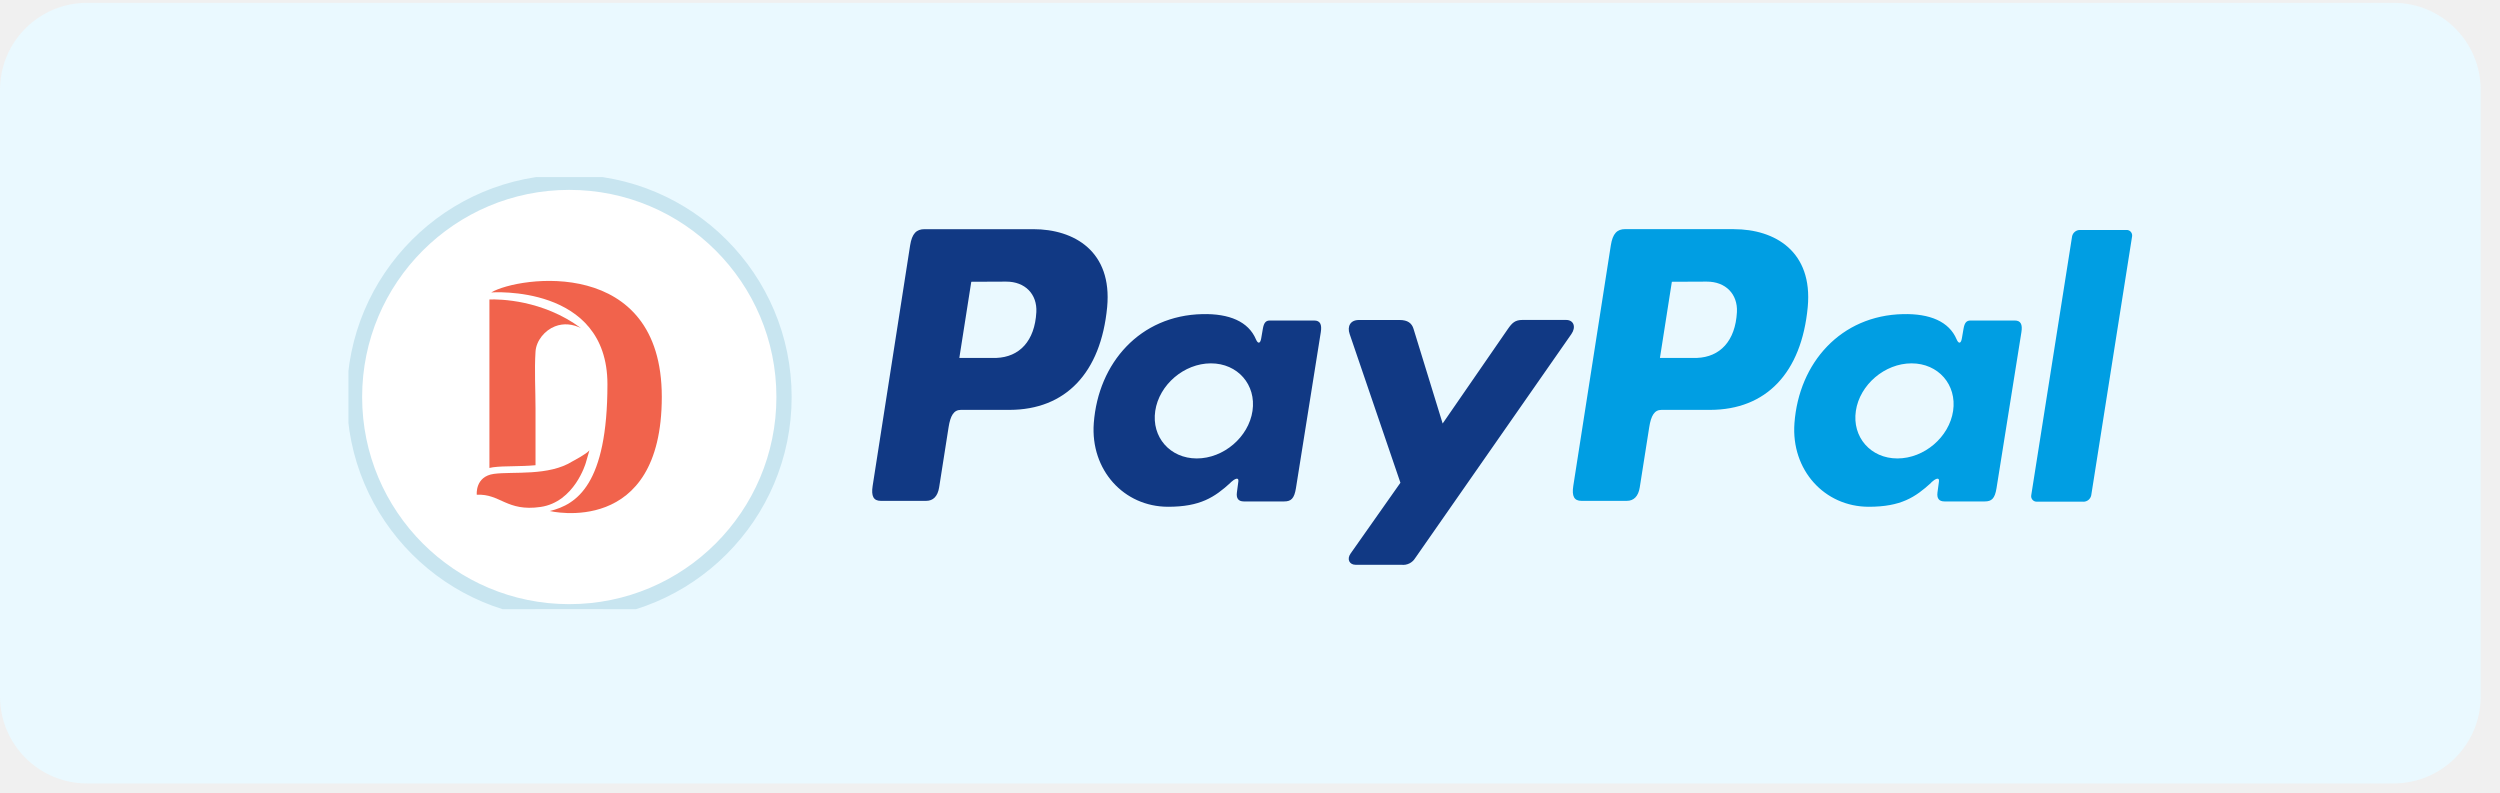
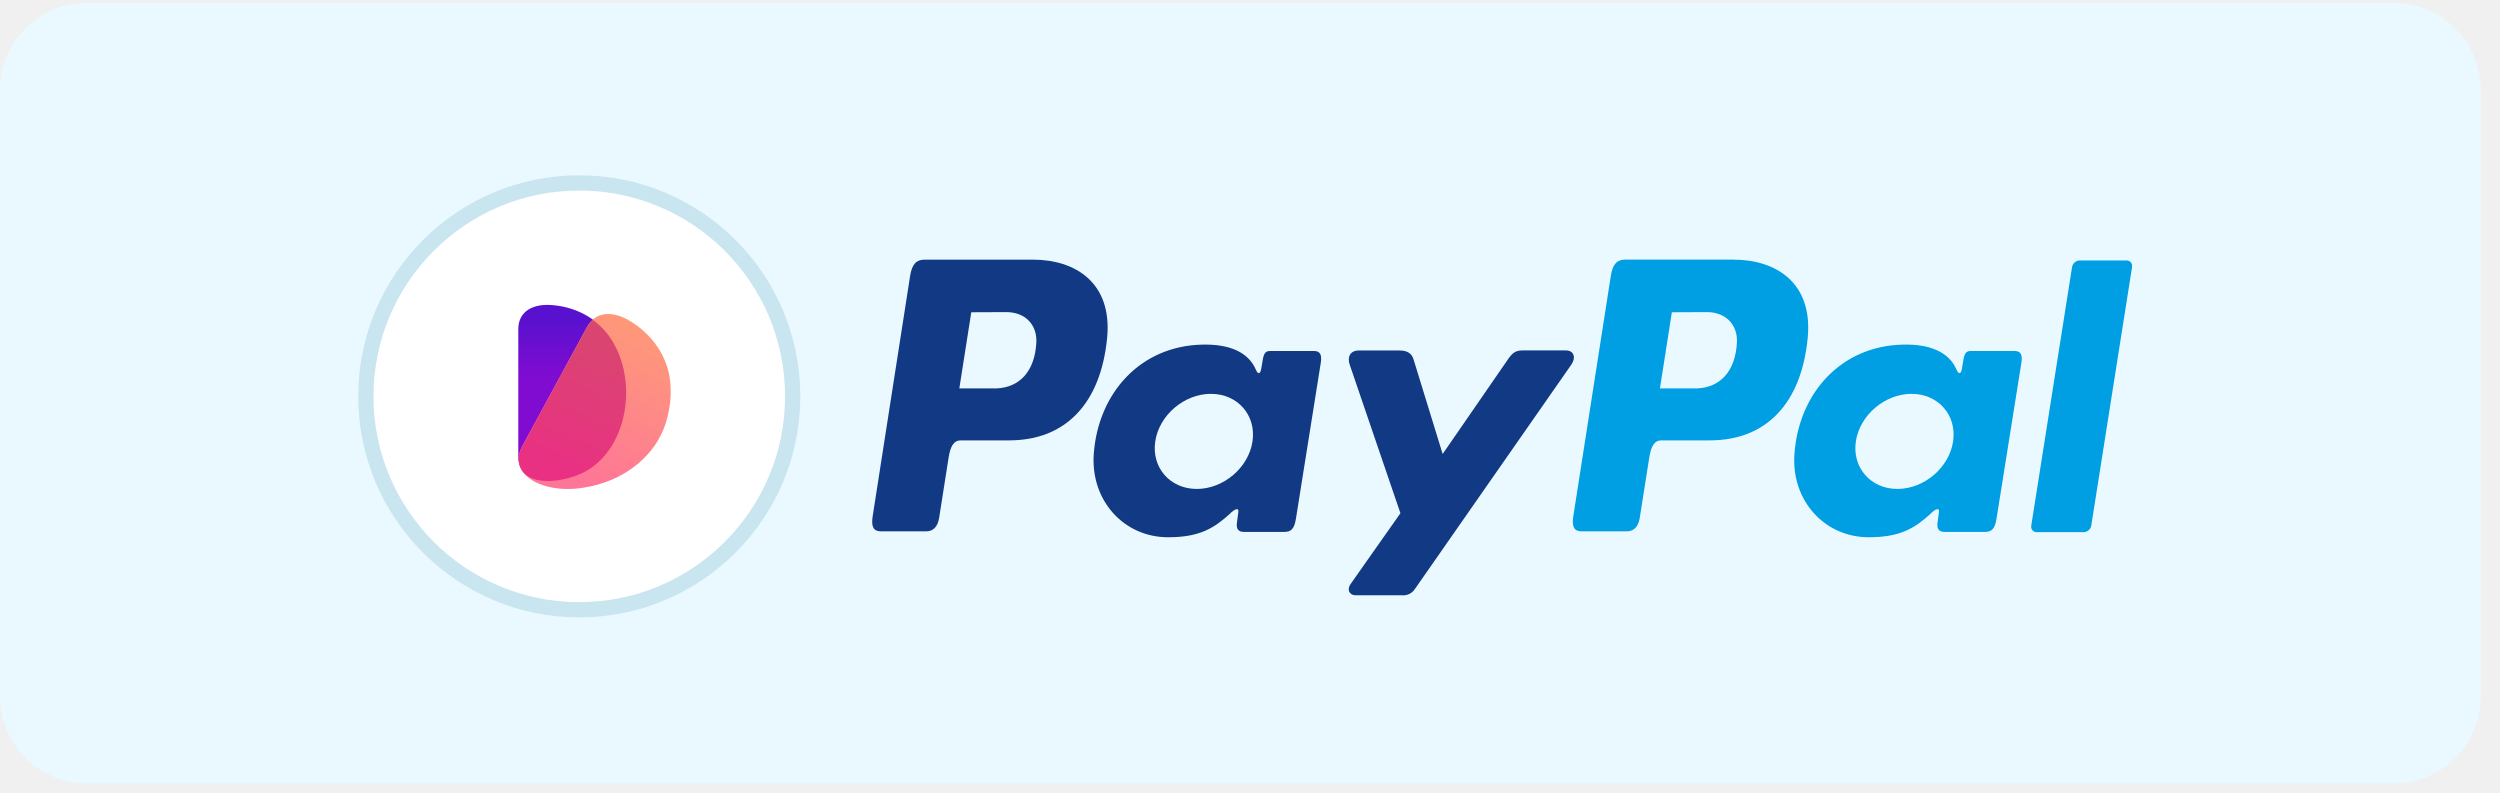
<svg xmlns="http://www.w3.org/2000/svg" width="82" height="26" viewBox="0 0 82 26" fill="none">
-   <rect y="0.093" width="81.367" height="25.604" rx="2.857" fill="#EAF9FF" />
-   <g clip-path="url(#clip0_4587_8094)">
-     <path fill-rule="evenodd" clip-rule="evenodd" d="M33.892 7.517C35.24 7.517 36.485 8.249 36.315 10.072C36.108 12.239 34.947 13.439 33.115 13.444H31.515C31.285 13.444 31.173 13.632 31.113 14.017L30.804 15.985C30.757 16.282 30.605 16.428 30.38 16.428H28.89C28.653 16.428 28.57 16.277 28.623 15.937L29.852 8.049C29.913 7.661 30.059 7.517 30.324 7.517H33.889H33.892ZM31.466 11.74H32.679C33.438 11.711 33.941 11.186 33.992 10.238C34.023 9.653 33.627 9.234 32.999 9.237L31.858 9.242L31.466 11.74ZM40.363 15.825C40.499 15.701 40.638 15.637 40.618 15.79L40.57 16.155C40.545 16.346 40.62 16.447 40.798 16.447H42.121C42.344 16.447 42.452 16.357 42.507 16.012L43.322 10.896C43.363 10.639 43.3 10.513 43.105 10.513H41.65C41.519 10.513 41.455 10.586 41.421 10.786L41.367 11.101C41.34 11.265 41.264 11.294 41.194 11.129C40.947 10.545 40.318 10.283 39.44 10.303C37.399 10.346 36.024 11.895 35.876 13.88C35.763 15.416 36.863 16.622 38.314 16.622C39.366 16.622 39.837 16.313 40.367 15.828L40.363 15.825ZM39.255 15.037C38.377 15.037 37.765 14.336 37.892 13.478C38.019 12.619 38.84 11.918 39.718 11.918C40.596 11.918 41.209 12.619 41.082 13.478C40.955 14.336 40.134 15.037 39.255 15.037ZM45.911 10.496H44.57C44.293 10.496 44.181 10.703 44.269 10.957L45.934 15.834L44.3 18.155C44.163 18.349 44.27 18.525 44.462 18.525H45.97C46.058 18.536 46.147 18.52 46.227 18.481C46.306 18.442 46.372 18.381 46.418 18.306L51.541 10.958C51.699 10.732 51.625 10.494 51.366 10.494H49.938C49.694 10.494 49.596 10.591 49.455 10.795L47.319 13.891L46.364 10.787C46.309 10.6 46.169 10.496 45.912 10.496H45.911Z" fill="#113984" />
-     <path fill-rule="evenodd" clip-rule="evenodd" d="M56.871 7.517C58.22 7.517 59.464 8.249 59.294 10.072C59.088 12.239 57.927 13.439 56.095 13.444H54.495C54.265 13.444 54.154 13.632 54.094 14.017L53.784 15.985C53.738 16.282 53.585 16.428 53.36 16.428H51.871C51.633 16.428 51.551 16.277 51.604 15.937L52.835 8.047C52.896 7.659 53.041 7.515 53.306 7.515H56.871V7.517ZM54.446 11.74H55.658C56.417 11.711 56.92 11.186 56.971 10.238C57.002 9.653 56.607 9.234 55.978 9.237L54.837 9.242L54.446 11.74ZM63.343 15.825C63.479 15.701 63.617 15.637 63.598 15.79L63.549 16.155C63.524 16.346 63.6 16.447 63.777 16.447H65.1C65.323 16.447 65.431 16.357 65.486 16.012L66.302 10.896C66.343 10.639 66.28 10.513 66.085 10.513H64.632C64.501 10.513 64.437 10.586 64.403 10.786L64.349 11.101C64.321 11.265 64.246 11.294 64.176 11.129C63.929 10.545 63.299 10.283 62.421 10.303C60.381 10.346 59.005 11.895 58.858 13.88C58.744 15.416 59.844 16.622 61.295 16.622C62.348 16.622 62.819 16.313 63.349 15.828L63.343 15.825ZM62.235 15.037C61.357 15.037 60.745 14.336 60.872 13.478C60.999 12.619 61.821 11.918 62.699 11.918C63.577 11.918 64.189 12.619 64.062 13.478C63.935 14.336 63.114 15.037 62.235 15.037ZM68.338 16.455H66.81C66.784 16.456 66.757 16.452 66.733 16.442C66.708 16.431 66.686 16.416 66.668 16.396C66.65 16.376 66.637 16.353 66.629 16.327C66.622 16.302 66.62 16.275 66.624 16.249L67.965 7.749C67.978 7.691 68.01 7.639 68.056 7.602C68.102 7.564 68.16 7.543 68.219 7.543H69.746C69.773 7.542 69.799 7.546 69.824 7.556C69.849 7.567 69.871 7.582 69.888 7.602C69.906 7.622 69.919 7.645 69.927 7.671C69.935 7.696 69.937 7.723 69.933 7.749L68.592 16.249C68.579 16.307 68.547 16.36 68.501 16.398C68.455 16.435 68.397 16.456 68.338 16.457V16.455Z" fill="#009EE3" />
-     <circle cx="18.672" cy="13.022" r="7.044" fill="white" stroke="#C8E5F0" stroke-width="0.5" />
-     <path d="M16.111 9.592C16.111 9.592 19.924 9.311 19.924 12.602C19.924 15.893 18.916 16.547 18.033 16.762C18.033 16.762 21.707 17.647 21.707 13.018C21.707 8.39 17.021 9.057 16.111 9.592Z" fill="#F1634C" />
-     <path d="M19.212 15.189C19.212 15.189 18.844 16.466 17.731 16.628C16.619 16.79 16.411 16.187 15.638 16.228C15.638 16.228 15.575 15.628 16.201 15.543C16.827 15.459 18.001 15.624 18.781 15.13C18.781 15.13 19.242 14.888 19.333 14.771L19.212 15.189Z" fill="#F1634C" />
-     <path d="M16.053 9.822V11.406V15.349C16.092 15.339 16.132 15.332 16.171 15.326C16.36 15.301 16.589 15.296 16.833 15.292C17.062 15.287 17.314 15.283 17.565 15.259V13.399C17.565 12.782 17.526 12.15 17.565 11.533C17.588 11.172 17.868 10.836 18.202 10.705C18.496 10.59 18.792 10.633 19.055 10.761C17.796 9.829 16.384 9.812 16.053 9.822Z" fill="#F1634C" />
+   <g clip-path="url(#clip0_53_6)">
+     <path d="M78.509 0.093H2.857C1.279 0.093 0 1.372 0 2.95V22.84C0 24.418 1.279 25.697 2.857 25.697H78.509C80.087 25.697 81.367 24.418 81.367 22.84V2.95C81.367 1.372 80.087 0.093 78.509 0.093Z" fill="#EAF9FF" />
+     <mask id="mask0_53_6" style="mask-type:luminance" maskUnits="userSpaceOnUse" x="11" y="5" width="59" height="16">
+       <path d="M69.937 5H11.429V21H69.937V5Z" fill="white" />
+     </mask>
+     <g mask="url(#mask0_53_6)">
+       <path fill-rule="evenodd" clip-rule="evenodd" d="M33.892 8.517C35.24 8.517 36.485 9.249 36.315 11.072C36.108 13.239 34.947 14.439 33.115 14.444H31.515C31.285 14.444 31.173 14.632 31.113 15.017L30.804 16.985C30.757 17.282 30.605 17.428 30.38 17.428H28.89C28.653 17.428 28.57 17.277 28.623 16.937L29.852 9.049C29.913 8.661 30.059 8.517 30.324 8.517H33.889H33.892ZM31.466 12.74H32.679C33.438 12.711 33.941 12.186 33.992 11.238C34.023 10.653 33.627 10.234 32.999 10.237L31.858 10.242L31.466 12.74ZM40.363 16.825C40.499 16.701 40.638 16.637 40.618 16.79L40.57 17.155C40.545 17.346 40.62 17.447 40.798 17.447H42.121C42.344 17.447 42.452 17.357 42.507 17.012L43.322 11.896C43.363 11.639 43.3 11.513 43.105 11.513H41.65C41.519 11.513 41.455 11.586 41.421 11.786L41.367 12.101C41.34 12.265 41.264 12.294 41.194 12.129C40.947 11.545 40.318 11.283 39.44 11.303C37.399 11.346 36.024 12.895 35.876 14.88C35.763 16.416 36.863 17.622 38.314 17.622C39.366 17.622 39.837 17.313 40.367 16.828L40.363 16.825ZM39.255 16.037C38.377 16.037 37.765 15.336 37.892 14.478C38.019 13.619 38.84 12.918 39.718 12.918C40.596 12.918 41.209 13.619 41.082 14.478C40.955 15.336 40.134 16.037 39.255 16.037ZM45.911 11.496H44.57C44.293 11.496 44.181 11.703 44.269 11.957L45.934 16.834L44.3 19.155C44.163 19.349 44.27 19.525 44.462 19.525H45.97C46.058 19.536 46.147 19.52 46.227 19.481C46.306 19.442 46.372 19.381 46.418 19.306L51.541 11.958C51.699 11.732 51.625 11.494 51.366 11.494H49.938C49.694 11.494 49.596 11.591 49.455 11.795L47.319 14.891L46.364 11.787C46.309 11.6 46.168 11.496 45.911 11.496Z" fill="#113984" />
+       <path fill-rule="evenodd" clip-rule="evenodd" d="M56.871 8.517C58.22 8.517 59.464 9.249 59.294 11.072C59.088 13.239 57.927 14.439 56.095 14.444H54.495C54.265 14.444 54.154 14.632 54.094 15.017L53.784 16.985C53.738 17.282 53.585 17.428 53.36 17.428H51.871C51.633 17.428 51.551 17.277 51.604 16.937L52.835 9.047C52.896 8.659 53.041 8.515 53.306 8.515H56.871V8.517ZM54.446 12.74H55.658C56.417 12.711 56.92 12.186 56.971 11.238C57.002 10.653 56.607 10.234 55.978 10.237L54.837 10.242L54.446 12.74ZM63.343 16.825C63.479 16.701 63.617 16.637 63.598 16.79L63.549 17.155C63.524 17.346 63.6 17.447 63.777 17.447H65.1C65.323 17.447 65.431 17.357 65.486 17.012L66.302 11.896C66.343 11.639 66.28 11.513 66.085 11.513H64.632C64.501 11.513 64.437 11.586 64.403 11.786L64.349 12.101C64.321 12.265 64.246 12.294 64.176 12.129C63.929 11.545 63.299 11.283 62.421 11.303C60.381 11.346 59.005 12.895 58.858 14.88C58.744 16.416 59.844 17.622 61.295 17.622C62.348 17.622 62.819 17.313 63.349 16.828L63.343 16.825ZM62.235 16.037C61.357 16.037 60.745 15.336 60.872 14.478C60.999 13.619 61.821 12.918 62.699 12.918C63.577 12.918 64.189 13.619 64.062 14.478C63.935 15.336 63.114 16.037 62.235 16.037ZM68.338 17.455H66.81C66.784 17.456 66.757 17.452 66.733 17.442C66.708 17.431 66.686 17.416 66.668 17.396C66.65 17.376 66.637 17.353 66.629 17.327C66.622 17.302 66.62 17.275 66.624 17.249L67.965 8.749C67.978 8.691 68.01 8.639 68.056 8.602C68.102 8.564 68.16 8.543 68.219 8.543H69.746C69.773 8.542 69.799 8.546 69.824 8.556C69.849 8.567 69.871 8.582 69.888 8.602C69.906 8.622 69.919 8.645 69.927 8.671C69.935 8.696 69.937 8.723 69.933 8.749L68.592 17.249C68.579 17.307 68.547 17.36 68.501 17.398C68.455 17.435 68.397 17.456 68.338 17.457V17.455Z" fill="#009EE3" />
+       <path d="M19 20C22.866 20 26 16.866 26 13C26 9.134 22.866 6 19 6C15.134 6 12 9.134 12 13C12 16.866 15.134 20 19 20Z" fill="white" stroke="#C8E5F0" stroke-width="0.5" />
+     </g>
+     <path d="M20.538 12.887C20.534 13.922 20.089 14.991 19.171 15.477C18.526 15.821 17 16.085 17 14.966C17 14.966 17 10.803 17 10.799C17 10.179 17.524 9.973 18.048 10.003C18.828 10.045 19.574 10.409 20.026 11.08C20.316 11.508 20.475 12.023 20.525 12.543C20.529 12.66 20.538 12.773 20.538 12.887Z" fill="url(#paint0_linear_53_6)" />
+     <path d="M21.984 12.522C21.896 11.667 21.372 10.95 20.647 10.518C20.165 10.229 19.561 10.158 19.247 10.736C19.247 10.741 17.13 14.63 17.13 14.63C16.945 14.97 16.987 15.251 17.155 15.481C17.407 15.825 17.905 15.98 18.312 16.022C18.689 16.064 19.071 16.022 19.435 15.938C20.538 15.687 21.514 14.936 21.846 13.847C21.975 13.419 22.03 12.97 21.984 12.522Z" fill="url(#paint1_linear_53_6)" />
+     <path d="M19.171 15.481C20.089 14.991 20.534 13.922 20.538 12.891C20.538 12.778 20.534 12.665 20.521 12.551C20.475 12.032 20.311 11.516 20.022 11.088C19.863 10.85 19.666 10.652 19.444 10.489C19.372 10.552 19.305 10.636 19.251 10.741C19.251 10.745 17.134 14.635 17.134 14.635C16.996 14.886 16.987 15.108 17.059 15.301C17.059 15.305 17.063 15.309 17.063 15.314C17.067 15.322 17.071 15.335 17.075 15.343C17.08 15.351 17.08 15.356 17.084 15.364C17.084 15.368 17.088 15.372 17.088 15.372C17.419 16.009 18.618 15.775 19.171 15.481Z" fill="url(#paint2_linear_53_6)" />
  </g>
  <defs>
-     <clipPath id="clip0_4587_8094">
-       <rect width="58.508" height="14.175" fill="white" transform="translate(11.4292 5.80774)" />
+     <linearGradient id="paint0_linear_53_6" x1="18.768" y1="10.323" x2="18.768" y2="12.355" gradientUnits="userSpaceOnUse">
+       <stop stop-color="#5711CF" />
+       <stop offset="1" stop-color="#800BD1" />
+     </linearGradient>
+     <linearGradient id="paint1_linear_53_6" x1="21.224" y1="10.929" x2="18.731" y2="15.759" gradientUnits="userSpaceOnUse">
+       <stop stop-color="#FE9879" />
+       <stop offset="1" stop-color="#FE7598" />
+     </linearGradient>
+     <linearGradient id="paint2_linear_53_6" x1="20.213" y1="10.811" x2="18.281" y2="15.423" gradientUnits="userSpaceOnUse">
+       <stop offset="0.014" stop-color="#D8476F" />
+       <stop offset="0.996" stop-color="#E93083" />
+     </linearGradient>
+     <clipPath id="clip0_53_6">
+       <rect width="82" height="26" fill="white" />
    </clipPath>
  </defs>
</svg>
